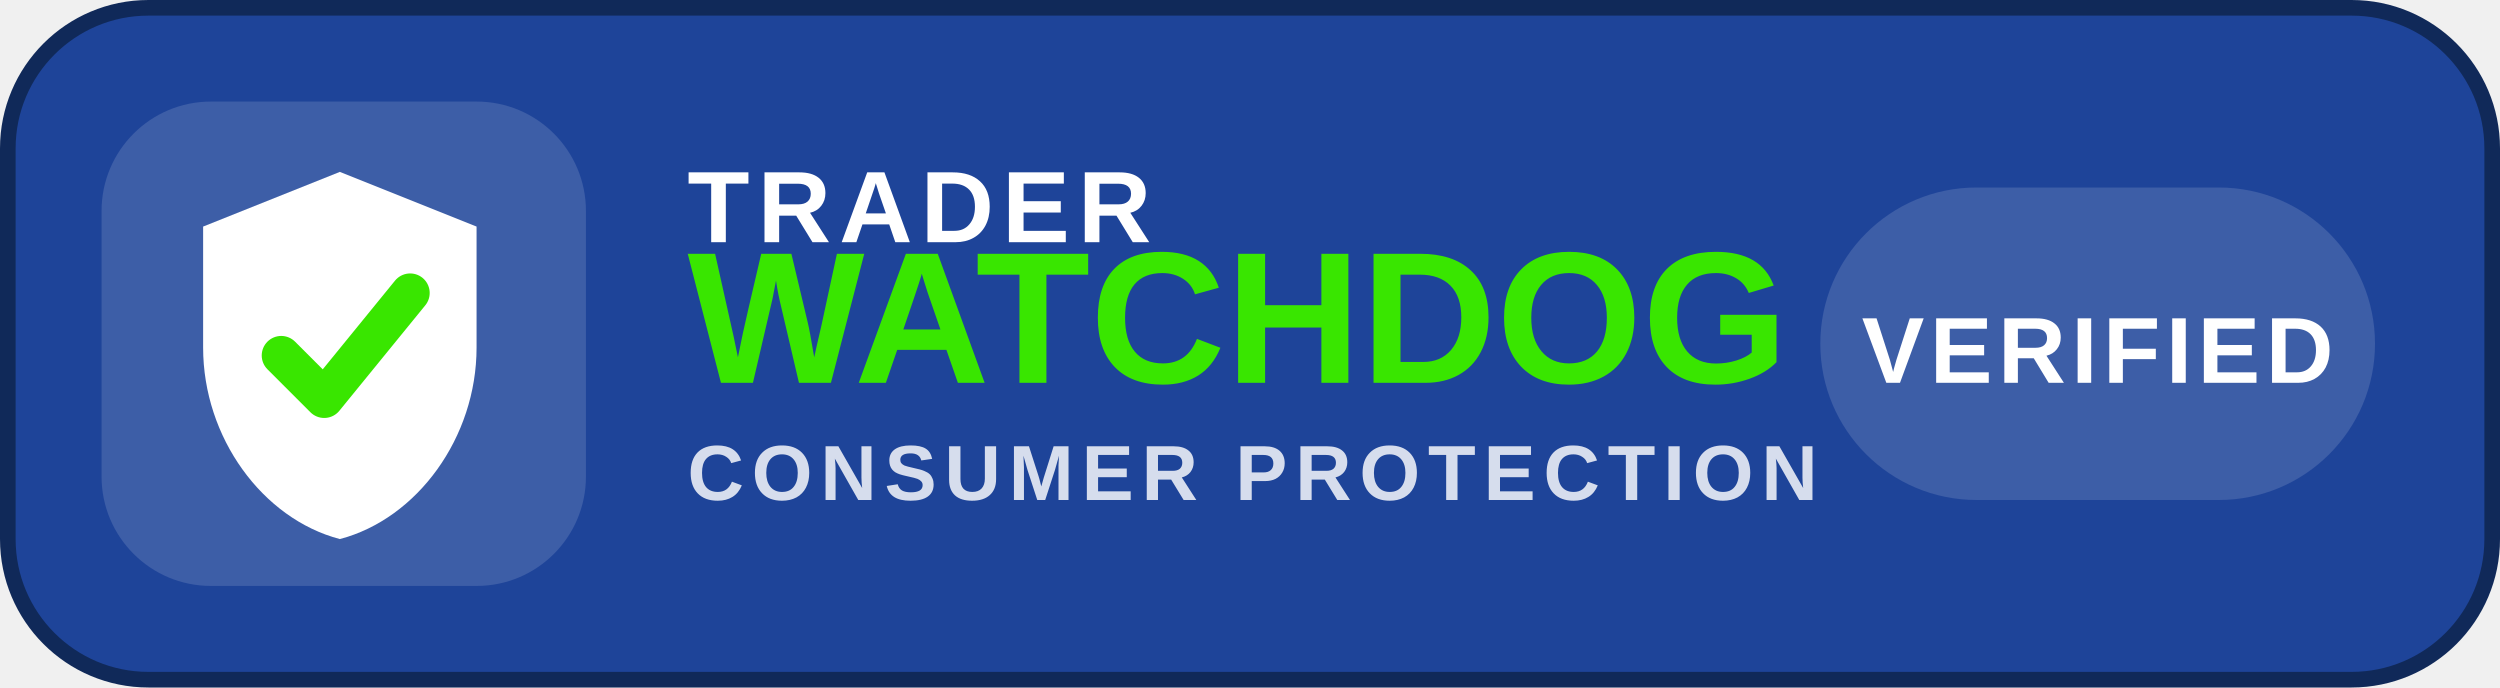
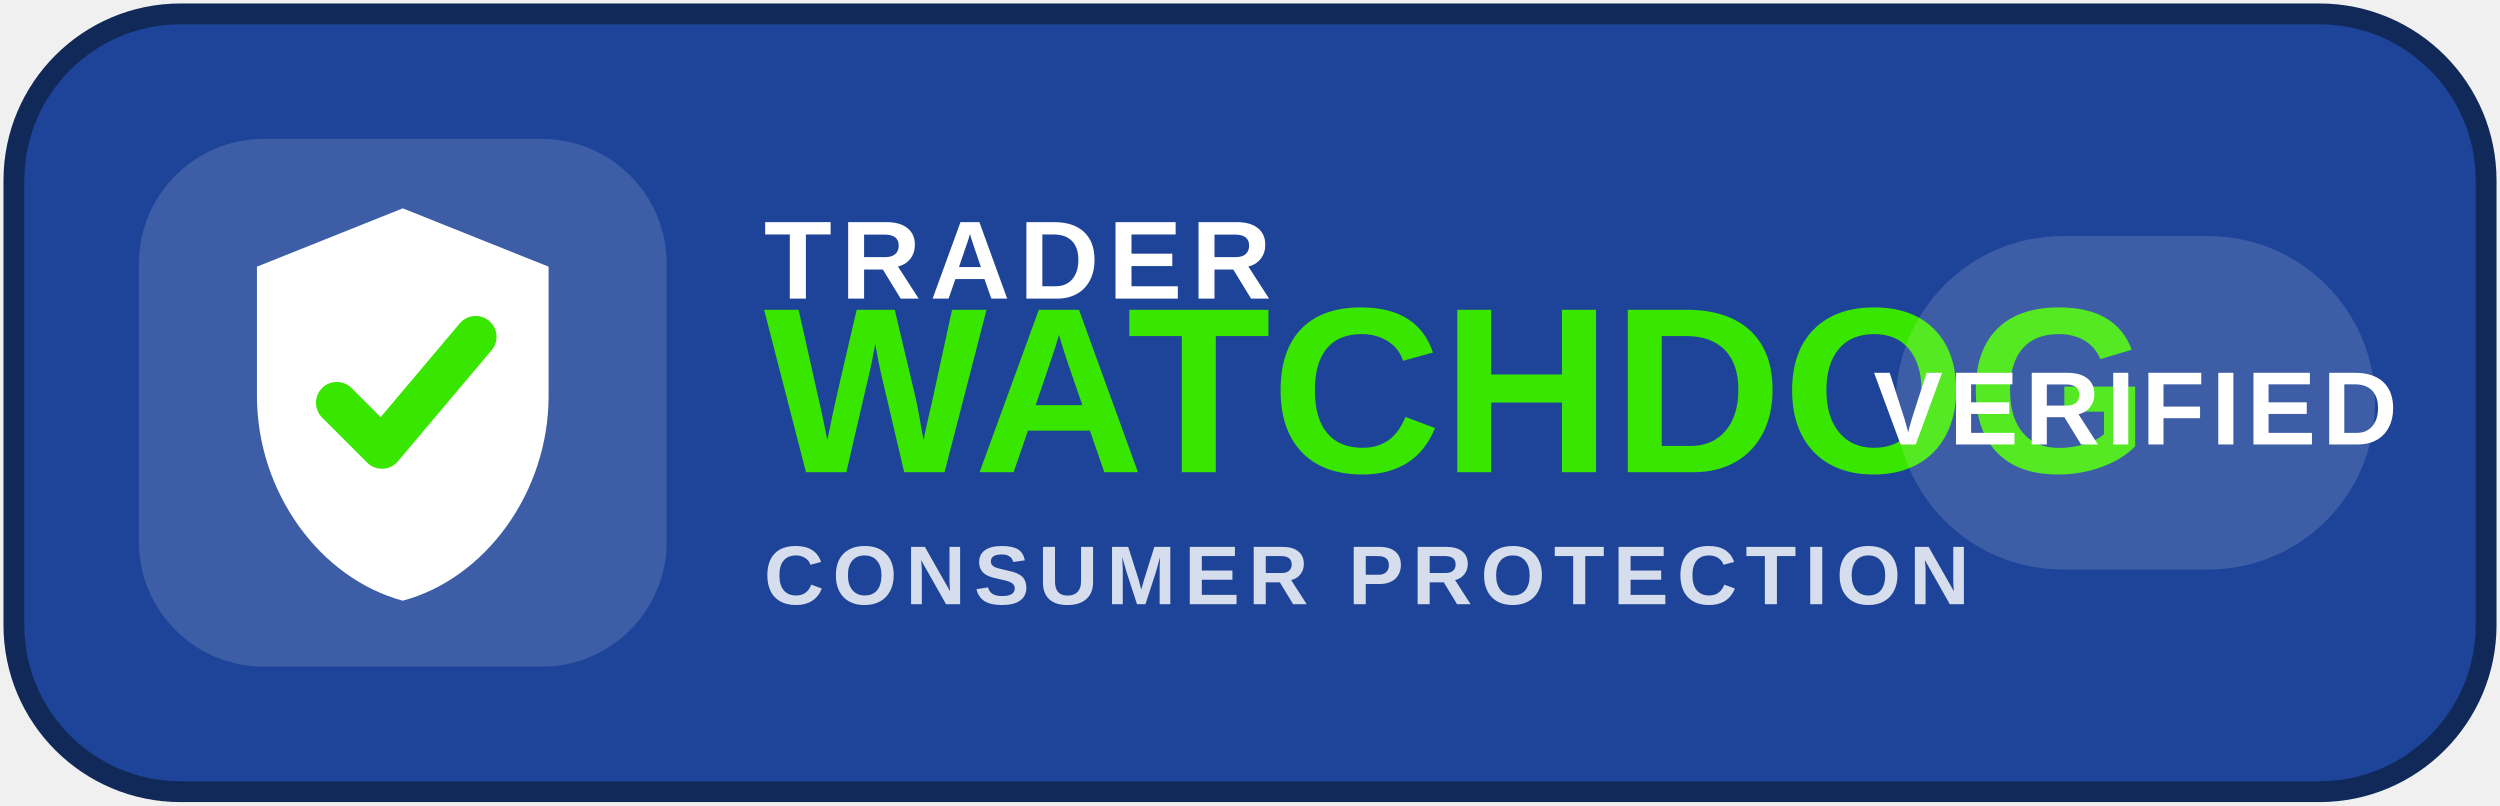
- <svg xmlns="http://www.w3.org/2000/svg" width="320" height="88" viewBox="0 0 320 88" fill="none" role="img" aria-labelledby="badgeTitle badgeDesc">
-   <rect x="1" y="1" width="318" height="86" rx="18" fill="#1E4499" stroke="#102959" stroke-width="2" />
-   <rect x="13" y="13" width="62" height="62" rx="14" fill="white" fill-opacity="0.14" />
-   <path d="M43.5 22L61 29V44.5C61 56 53.4 66.4 43.5 69C33.6 66.4 26 56 26 44.5V29L43.5 22Z" fill="white" />
-   <path d="M36 45.5L41.5 51L52.5 37.5" stroke="#39E600" stroke-width="5" stroke-linecap="round" stroke-linejoin="round" />
-   <text x="88" y="31" fill="white" font-family="DM Sans, Arial, sans-serif" font-size="13" font-weight="700" letter-spacing="0.08em">TRADER</text>
-   <text x="88" y="49" fill="#39E600" font-family="Outfit, Arial, sans-serif" font-size="24" font-weight="800">WATCHDOG</text>
-   <text x="88" y="64" fill="white" fill-opacity="0.82" font-family="DM Sans, Arial, sans-serif" font-size="10" font-weight="700" letter-spacing="0.1em">CONSUMER PROTECTION</text>
-   <rect x="233" y="24" width="71" height="40" rx="20" fill="white" fill-opacity="0.14" />
-   <text x="268.5" y="49" text-anchor="middle" fill="white" font-family="DM Sans, Arial, sans-serif" font-size="12" font-weight="700" letter-spacing="0.06em">VERIFIED</text>
+ <svg xmlns="http://www.w3.org/2000/svg" width="360" height="116" viewBox="0 0 360 116" fill="none" role="img" aria-labelledby="badgeTitle badgeDesc">
+   <rect x="2" y="2" width="356" height="112" rx="24" fill="#1E4499" stroke="#102959" stroke-width="3" />
+   <rect x="20" y="20" width="76" height="76" rx="18" fill="white" fill-opacity="0.14" />
+   <path d="M58 30L79 38.4V57C79 70.9 69.9 83.3 58 86.5C46.1 83.3 37 70.9 37 57V38.4L58 30Z" fill="white" />
+   <path d="M48.5 58L55 64.5L68.5 48.5" stroke="#39E600" stroke-width="6" stroke-linecap="round" stroke-linejoin="round" />
+   <text x="110" y="43" fill="white" font-family="DM Sans, Arial, sans-serif" font-size="16" font-weight="700" letter-spacing="0.08em">TRADER</text>
+   <text x="110" y="68" fill="#39E600" font-family="Outfit, Arial, sans-serif" font-size="34" font-weight="800">WATCHDOG</text>
+   <text x="110" y="87" fill="white" fill-opacity="0.82" font-family="DM Sans, Arial, sans-serif" font-size="12" font-weight="700" letter-spacing="0.1em">CONSUMER PROTECTION</text>
+   <rect x="273" y="34" width="69" height="48" rx="24" fill="white" fill-opacity="0.14" />
+   <text x="307.5" y="64" text-anchor="middle" fill="white" font-family="DM Sans, Arial, sans-serif" font-size="15" font-weight="700" letter-spacing="0.06em">VERIFIED</text>
</svg>
